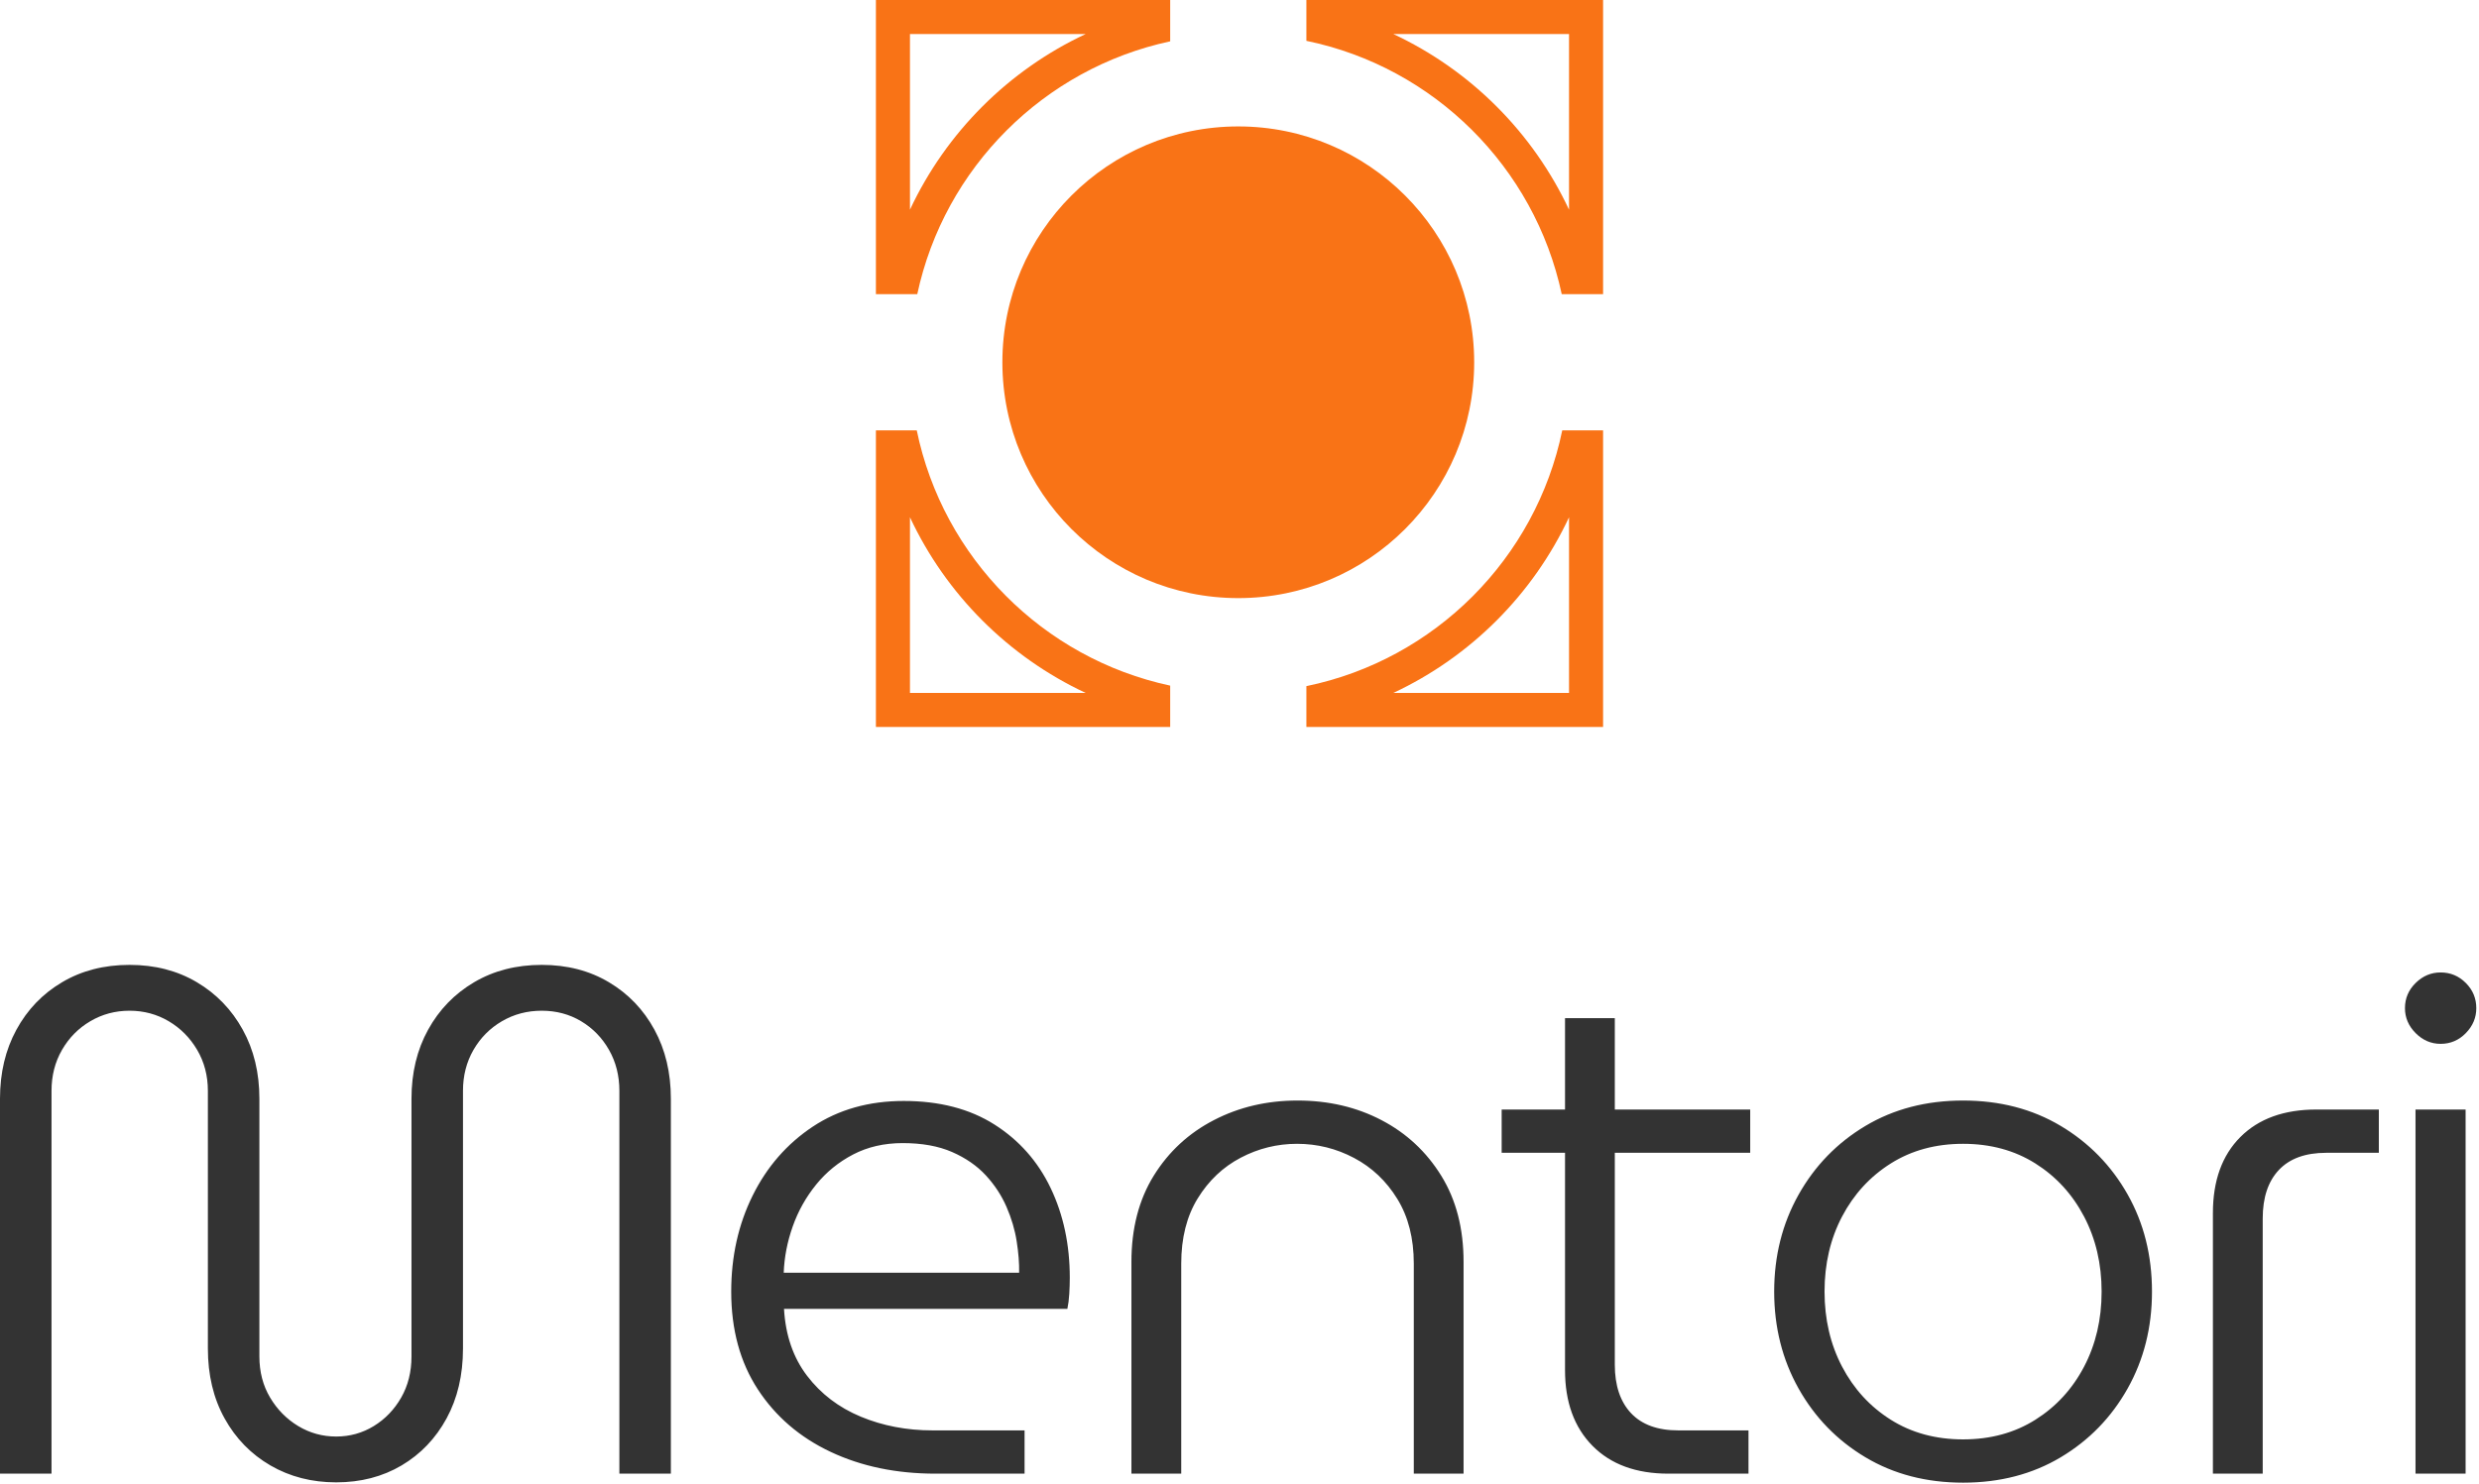
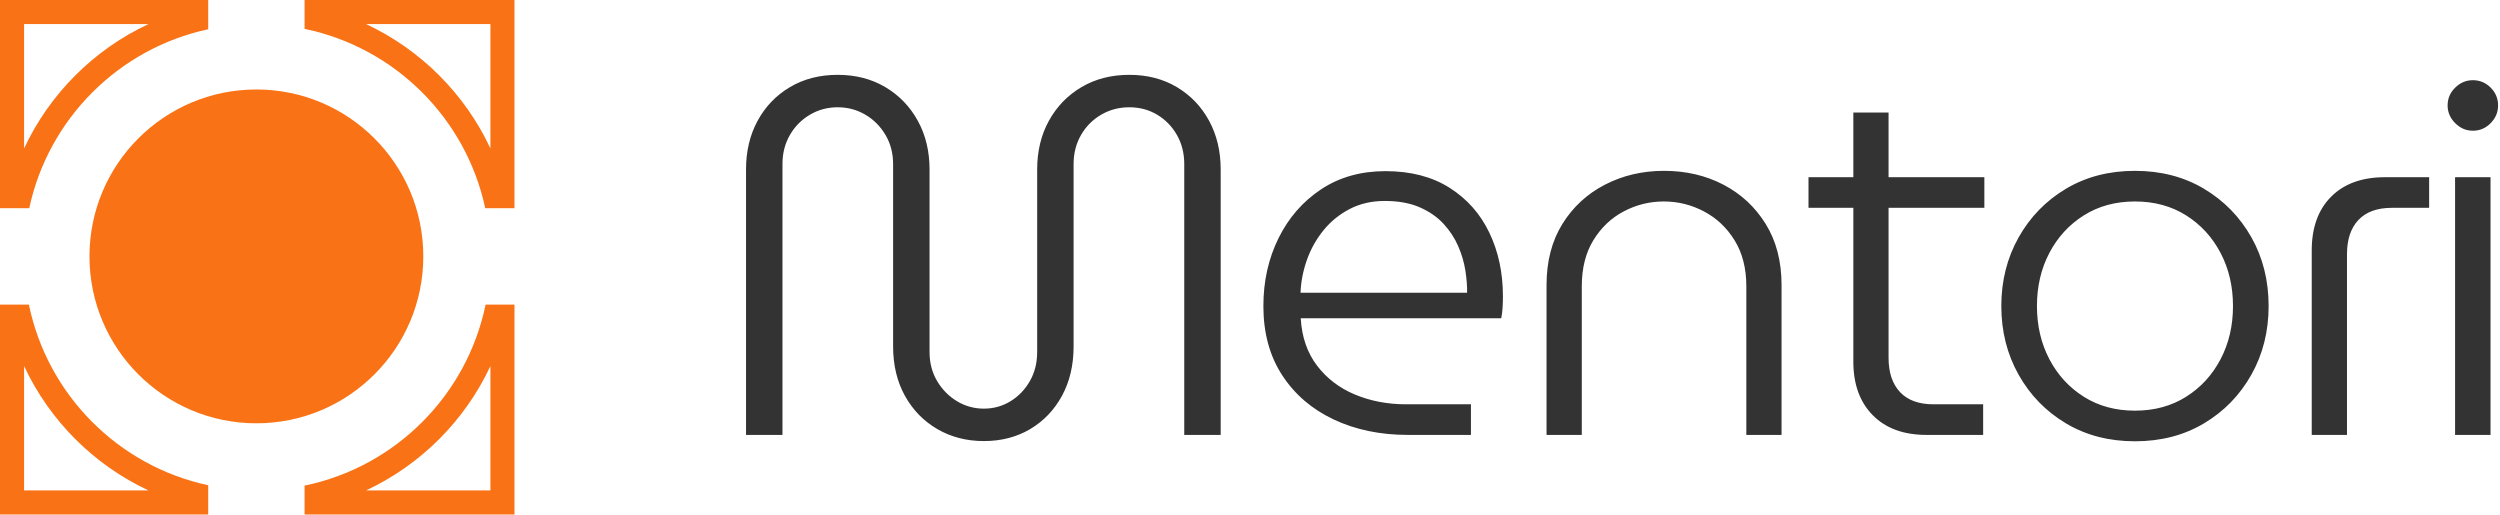
- <svg xmlns="http://www.w3.org/2000/svg" width="750" height="449" viewBox="0 0 750 449" fill="none">
-   <path d="M101.702 448.602C94.334 448.602 87.704 446.895 81.82 443.485C75.937 440.067 71.314 435.322 67.947 429.247C64.576 423.166 62.892 416.123 62.892 408.111V330.11C62.892 325.534 61.813 321.407 59.655 317.734C57.496 314.061 54.626 311.165 51.043 309.052C47.46 306.93 43.511 305.872 39.194 305.872C34.878 305.872 30.919 306.93 27.324 309.052C23.724 311.165 20.87 314.061 18.755 317.734C16.64 321.407 15.587 325.534 15.587 330.11V445.97H0V332.487C0 324.657 1.653 317.699 4.964 311.623C8.271 305.543 12.876 300.751 18.777 297.255C24.673 293.754 31.481 292 39.194 292C46.878 292 53.668 293.754 59.568 297.255C65.465 300.751 70.092 305.543 73.442 311.623C76.796 317.699 78.475 324.657 78.475 332.487V410.488C78.475 415.159 79.554 419.307 81.712 422.937C83.871 426.567 86.702 429.441 90.216 431.563C93.725 433.676 97.554 434.735 101.702 434.735C105.842 434.735 109.64 433.676 113.093 431.563C116.547 429.441 119.309 426.567 121.381 422.937C123.453 419.307 124.493 415.159 124.493 410.488V332.487C124.493 324.657 126.168 317.699 129.518 311.623C132.872 305.543 137.512 300.751 143.439 297.255C149.37 293.754 156.19 292 163.899 292C171.583 292 178.36 293.754 184.23 297.255C190.101 300.751 194.693 305.543 198 311.623C201.311 317.699 202.964 324.657 202.964 332.487V445.97H187.386V330.11C187.386 325.534 186.341 321.407 184.256 317.734C182.167 314.061 179.352 311.165 175.813 309.052C172.273 306.93 168.302 305.872 163.899 305.872C159.496 305.872 155.482 306.93 151.856 309.052C148.23 311.165 145.36 314.061 143.24 317.734C141.129 321.407 140.072 325.534 140.072 330.11V408.111C140.072 416.123 138.414 423.166 135.108 429.247C131.797 435.322 127.26 440.067 121.489 443.485C115.722 446.895 109.122 448.602 101.702 448.602ZM283.036 445.97C271.208 445.97 260.633 443.775 251.309 439.38C241.985 434.99 234.639 428.676 229.269 420.453C223.903 412.225 221.223 402.363 221.223 390.873C221.223 380.242 223.381 370.562 227.698 361.833C232.014 353.104 238.079 346.147 245.888 340.961C253.701 335.775 262.878 333.183 273.414 333.183C284.232 333.183 293.378 335.559 300.863 340.313C308.344 345.066 314.011 351.479 317.866 359.543C321.725 367.611 323.655 376.669 323.655 386.72C323.655 388.25 323.603 389.857 323.503 391.543C323.404 393.228 323.21 394.745 322.925 396.097H237.194C237.656 404.105 239.983 410.859 244.17 416.347C248.352 421.835 253.774 425.962 260.434 428.732C267.099 431.498 274.347 432.877 282.173 432.877H309.975V445.97H283.036ZM237.108 385.169H308.331C308.387 382.347 308.141 379.184 307.593 375.688C307.049 372.187 306.021 368.7 304.511 365.23C303 361.755 300.906 358.571 298.234 355.675C295.558 352.78 292.161 350.434 288.043 348.631C283.929 346.834 278.948 345.931 273.108 345.931C267.526 345.931 262.532 347.076 258.129 349.366C253.726 351.656 249.984 354.699 246.906 358.501C243.824 362.309 241.463 366.531 239.823 371.172C238.187 375.809 237.28 380.471 237.108 385.169ZM342.302 445.97V381.884C342.302 371.772 344.551 363.078 349.053 355.801C353.56 348.528 359.624 342.919 367.252 338.978C374.875 335.028 383.309 333.053 392.551 333.053C401.926 333.053 410.395 335.028 417.949 338.978C425.503 342.919 431.529 348.528 436.031 355.801C440.538 363.078 442.791 371.772 442.791 381.884V445.97H427.731V382.399C427.731 374.737 426.065 368.207 422.736 362.806C419.413 357.404 415.057 353.277 409.662 350.429C404.266 347.573 398.516 346.147 392.421 346.147C386.404 346.147 380.719 347.551 375.362 350.36C370.014 353.169 365.676 357.274 362.352 362.676C359.029 368.078 357.371 374.65 357.371 382.399V445.97H342.302ZM504.781 445.97C494.995 445.97 487.334 443.161 481.795 437.544C476.253 431.926 473.486 424.294 473.486 414.64V308.119H488.547V412.998C488.547 419.277 490.178 424.165 493.441 427.652C496.709 431.135 501.483 432.877 507.755 432.877H528.993V445.97H504.781ZM454.316 348.869V335.775H529.51V348.869H454.316ZM593.918 448.693C582.803 448.693 572.961 446.134 564.388 441.022C555.811 435.906 549.064 428.966 544.139 420.198C539.223 411.43 536.762 401.655 536.762 390.873C536.762 380.091 539.223 370.316 544.139 361.548C549.064 352.78 555.811 345.84 564.388 340.723C572.961 335.611 582.803 333.053 593.918 333.053C605.02 333.053 614.862 335.611 623.439 340.723C632.016 345.84 638.762 352.745 643.683 361.449C648.604 370.148 651.064 379.966 651.064 390.894C651.064 401.685 648.604 411.46 643.683 420.219C638.762 428.974 632.016 435.906 623.439 441.022C614.862 446.134 605.02 448.693 593.918 448.693ZM593.918 435.599C602.201 435.599 609.487 433.62 615.777 429.657C622.066 425.699 626.978 420.345 630.518 413.595C634.057 406.84 635.827 399.269 635.827 390.881C635.827 382.489 634.057 374.918 630.518 368.164C626.978 361.41 622.066 356.051 615.777 352.089C609.487 348.13 602.201 346.147 593.918 346.147C585.63 346.147 578.339 348.13 572.05 352.089C565.765 356.051 560.849 361.405 557.305 368.151C553.765 374.901 552 382.468 552 390.86C552 399.252 553.765 406.823 557.305 413.582C560.849 420.336 565.765 425.699 572.05 429.657C578.339 433.62 585.63 435.599 593.918 435.599ZM669.496 445.97V367.105C669.496 357.313 672.263 349.643 677.805 344.094C683.344 338.55 691.005 335.775 700.791 335.775H719.698V348.869H703.774C697.502 348.869 692.728 350.598 689.46 354.055C686.197 357.512 684.565 362.408 684.565 368.747V445.97H669.496ZM730.791 445.97V335.775H745.946V445.97H730.791ZM738.392 315.897C735.513 315.897 732.997 314.817 730.838 312.656C728.68 310.495 727.601 307.976 727.601 305.094C727.601 302.129 728.68 299.588 730.838 297.471C732.997 295.349 735.513 294.29 738.392 294.29C741.354 294.29 743.892 295.349 746.007 297.471C748.126 299.588 749.184 302.129 749.184 305.094C749.184 307.976 748.126 310.495 746.007 312.656C743.892 314.817 741.354 315.897 738.392 315.897Z" fill="#333333" />
-   <path fill-rule="evenodd" clip-rule="evenodd" d="M265 0H354.03V12.51C315.798 20.694 285.694 50.798 277.51 89.03H265V0ZM275.301 63.461C286.221 40.106 305.107 21.221 328.461 10.301H275.301V63.461Z" fill="#F97316" />
-   <path fill-rule="evenodd" clip-rule="evenodd" d="M265 130.234V220H354.03V207.49C315.553 199.253 285.309 168.815 277.356 130.234H265ZM328.461 209.699C305.107 198.779 286.221 179.893 275.301 156.539V209.699H328.461Z" fill="#F97316" />
-   <path fill-rule="evenodd" clip-rule="evenodd" d="M472.644 130.234C464.64 169.061 434.061 199.64 395.234 207.644V220H485V130.234H472.644ZM474.699 156.539C463.779 179.893 444.893 198.779 421.539 209.699H474.699V156.539Z" fill="#F97316" />
-   <path fill-rule="evenodd" clip-rule="evenodd" d="M485 89.03V0H395.234V12.356C433.815 20.309 464.253 50.553 472.49 89.03H485ZM421.539 10.301C444.893 21.221 463.779 40.106 474.699 63.461V10.301H421.539Z" fill="#F97316" />
-   <circle cx="374.632" cy="109.632" r="71.371" fill="#F97316" />
+ <svg xmlns="http://www.w3.org/2000/svg" width="1069" height="220" viewBox="0 0 1069 220" fill="none">
+   <path d="M420.702 188.602C413.334 188.602 406.704 186.895 400.82 183.485C394.937 180.067 390.314 175.322 386.947 169.247C383.576 163.166 381.892 156.123 381.892 148.111V70.11C381.892 65.534 380.813 61.407 378.655 57.734C376.496 54.061 373.626 51.165 370.043 49.052C366.46 46.93 362.511 45.872 358.194 45.872C353.878 45.872 349.919 46.93 346.324 49.052C342.724 51.165 339.87 54.061 337.755 57.734C335.64 61.407 334.587 65.534 334.587 70.11V185.97H319V72.487C319 64.657 320.653 57.699 323.964 51.623C327.27 45.543 331.876 40.751 337.777 37.255C343.673 33.755 350.481 32 358.194 32C365.878 32 372.668 33.755 378.568 37.255C384.465 40.751 389.092 45.543 392.442 51.623C395.796 57.699 397.475 64.657 397.475 72.487V150.488C397.475 155.159 398.554 159.307 400.712 162.937C402.87 166.567 405.702 169.441 409.216 171.563C412.725 173.676 416.554 174.735 420.702 174.735C424.842 174.735 428.64 173.676 432.093 171.563C435.547 169.441 438.309 166.567 440.381 162.937C442.453 159.307 443.493 155.159 443.493 150.488V72.487C443.493 64.657 445.168 57.699 448.518 51.623C451.872 45.543 456.512 40.751 462.439 37.255C468.37 33.755 475.19 32 482.899 32C490.583 32 497.36 33.755 503.23 37.255C509.101 40.751 513.693 45.543 517 51.623C520.311 57.699 521.964 64.657 521.964 72.487V185.97H506.386V70.11C506.386 65.534 505.341 61.407 503.256 57.734C501.167 54.061 498.352 51.165 494.813 49.052C491.273 46.93 487.302 45.872 482.899 45.872C478.496 45.872 474.482 46.93 470.856 49.052C467.23 51.165 464.36 54.061 462.24 57.734C460.129 61.407 459.072 65.534 459.072 70.11V148.111C459.072 156.123 457.414 163.166 454.108 169.247C450.797 175.322 446.26 180.067 440.489 183.485C434.722 186.895 428.122 188.602 420.702 188.602ZM602.036 185.97C590.208 185.97 579.633 183.775 570.309 179.38C560.985 174.99 553.639 168.676 548.269 160.453C542.903 152.225 540.223 142.363 540.223 130.873C540.223 120.242 542.381 110.562 546.698 101.833C551.014 93.104 557.079 86.147 564.888 80.961C572.701 75.775 581.878 73.183 592.414 73.183C603.231 73.183 612.378 75.559 619.863 80.313C627.344 85.066 633.011 91.479 636.866 99.543C640.725 107.611 642.655 116.669 642.655 126.72C642.655 128.25 642.603 129.857 642.503 131.543C642.404 133.228 642.21 134.745 641.925 136.097H556.194C556.656 144.105 558.983 150.859 563.17 156.347C567.352 161.835 572.774 165.962 579.434 168.732C586.099 171.498 593.347 172.877 601.173 172.877H628.975V185.97H602.036ZM556.108 125.169H627.331C627.387 122.347 627.141 119.184 626.593 115.688C626.049 112.187 625.021 108.7 623.511 105.23C622 101.755 619.906 98.571 617.234 95.675C614.558 92.78 611.161 90.433 607.043 88.632C602.929 86.834 597.948 85.931 592.108 85.931C586.526 85.931 581.532 87.076 577.129 89.366C572.726 91.656 568.984 94.699 565.906 98.501C562.824 102.309 560.463 106.531 558.823 111.172C557.187 115.809 556.28 120.471 556.108 125.169ZM661.302 185.97V121.884C661.302 111.772 663.551 103.078 668.053 95.801C672.56 88.528 678.624 82.919 686.252 78.978C693.875 75.028 702.309 73.053 711.551 73.053C720.926 73.053 729.395 75.028 736.949 78.978C744.503 82.919 750.529 88.528 755.031 95.801C759.538 103.078 761.791 111.772 761.791 121.884V185.97H746.731V122.399C746.731 114.737 745.065 108.207 741.736 102.806C738.413 97.404 734.057 93.277 728.662 90.429C723.266 87.573 717.516 86.147 711.421 86.147C705.404 86.147 699.719 87.551 694.362 90.36C689.014 93.169 684.676 97.274 681.352 102.676C678.029 108.078 676.371 114.65 676.371 122.399V185.97H661.302ZM823.781 185.97C813.995 185.97 806.334 183.161 800.795 177.544C795.253 171.926 792.486 164.294 792.486 154.64V48.119H807.547V152.998C807.547 159.277 809.178 164.165 812.441 167.652C815.709 171.135 820.483 172.877 826.755 172.877H847.993V185.97H823.781ZM773.316 88.869V75.775H848.51V88.869H773.316ZM912.918 188.693C901.803 188.693 891.961 186.134 883.388 181.022C874.811 175.906 868.064 168.966 863.139 160.198C858.223 151.43 855.762 141.655 855.762 130.873C855.762 120.091 858.223 110.316 863.139 101.548C868.064 92.78 874.811 85.84 883.388 80.723C891.961 75.611 901.803 73.053 912.918 73.053C924.02 73.053 933.862 75.611 942.439 80.723C951.016 85.84 957.762 92.745 962.683 101.449C967.604 110.148 970.064 119.966 970.064 130.894C970.064 141.685 967.604 151.46 962.683 160.219C957.762 168.974 951.016 175.906 942.439 181.022C933.862 186.134 924.02 188.693 912.918 188.693ZM912.918 175.599C921.201 175.599 928.487 173.62 934.777 169.657C941.066 165.699 945.978 160.345 949.518 153.595C953.057 146.84 954.827 139.269 954.827 130.881C954.827 122.489 953.057 114.918 949.518 108.164C945.978 101.41 941.066 96.051 934.777 92.089C928.487 88.13 921.201 86.147 912.918 86.147C904.63 86.147 897.339 88.13 891.05 92.089C884.765 96.051 879.849 101.405 876.305 108.151C872.765 114.901 871 122.468 871 130.86C871 139.252 872.765 146.823 876.305 153.582C879.849 160.336 884.765 165.699 891.05 169.657C897.339 173.62 904.63 175.599 912.918 175.599ZM988.496 185.97V107.105C988.496 97.313 991.263 89.643 996.805 84.094C1002.34 78.55 1010.01 75.775 1019.79 75.775H1038.7V88.869H1022.77C1016.5 88.869 1011.73 90.598 1008.46 94.055C1005.2 97.512 1003.57 102.408 1003.57 108.747V185.97H988.496ZM1049.79 185.97V75.775H1064.95V185.97H1049.79ZM1057.39 55.897C1054.51 55.897 1052 54.817 1049.84 52.656C1047.68 50.495 1046.6 47.976 1046.6 45.094C1046.6 42.129 1047.68 39.588 1049.84 37.471C1052 35.349 1054.51 34.29 1057.39 34.29C1060.35 34.29 1062.89 35.349 1065.01 37.471C1067.13 39.588 1068.18 42.129 1068.18 45.094C1068.18 47.976 1067.13 50.495 1065.01 52.656C1062.89 54.817 1060.35 55.897 1057.39 55.897Z" fill="#333333" />
+   <path fill-rule="evenodd" clip-rule="evenodd" d="M0 0H89.03V12.51C50.798 20.694 20.694 50.798 12.51 89.03H0V0ZM10.301 63.461C21.221 40.106 40.106 21.221 63.461 10.301H10.301V63.461Z" fill="#F97316" />
+   <path fill-rule="evenodd" clip-rule="evenodd" d="M0 130.234V220H89.03V207.49C50.553 199.253 20.309 168.815 12.356 130.234H0ZM63.461 209.699C40.106 198.779 21.221 179.893 10.301 156.539V209.699H63.461Z" fill="#F97316" />
+   <path fill-rule="evenodd" clip-rule="evenodd" d="M207.644 130.234C199.64 169.061 169.061 199.64 130.234 207.644V220H220V130.234H207.644ZM209.699 156.539C198.779 179.893 179.893 198.779 156.539 209.699H209.699V156.539Z" fill="#F97316" />
+   <path fill-rule="evenodd" clip-rule="evenodd" d="M220 89.03V0H130.234V12.356C168.815 20.309 199.253 50.553 207.49 89.03H220ZM156.539 10.301C179.893 21.221 198.779 40.106 209.699 63.461V10.301H156.539Z" fill="#F97316" />
+   <circle cx="109.632" cy="109.632" r="71.371" fill="#F97316" />
</svg>
